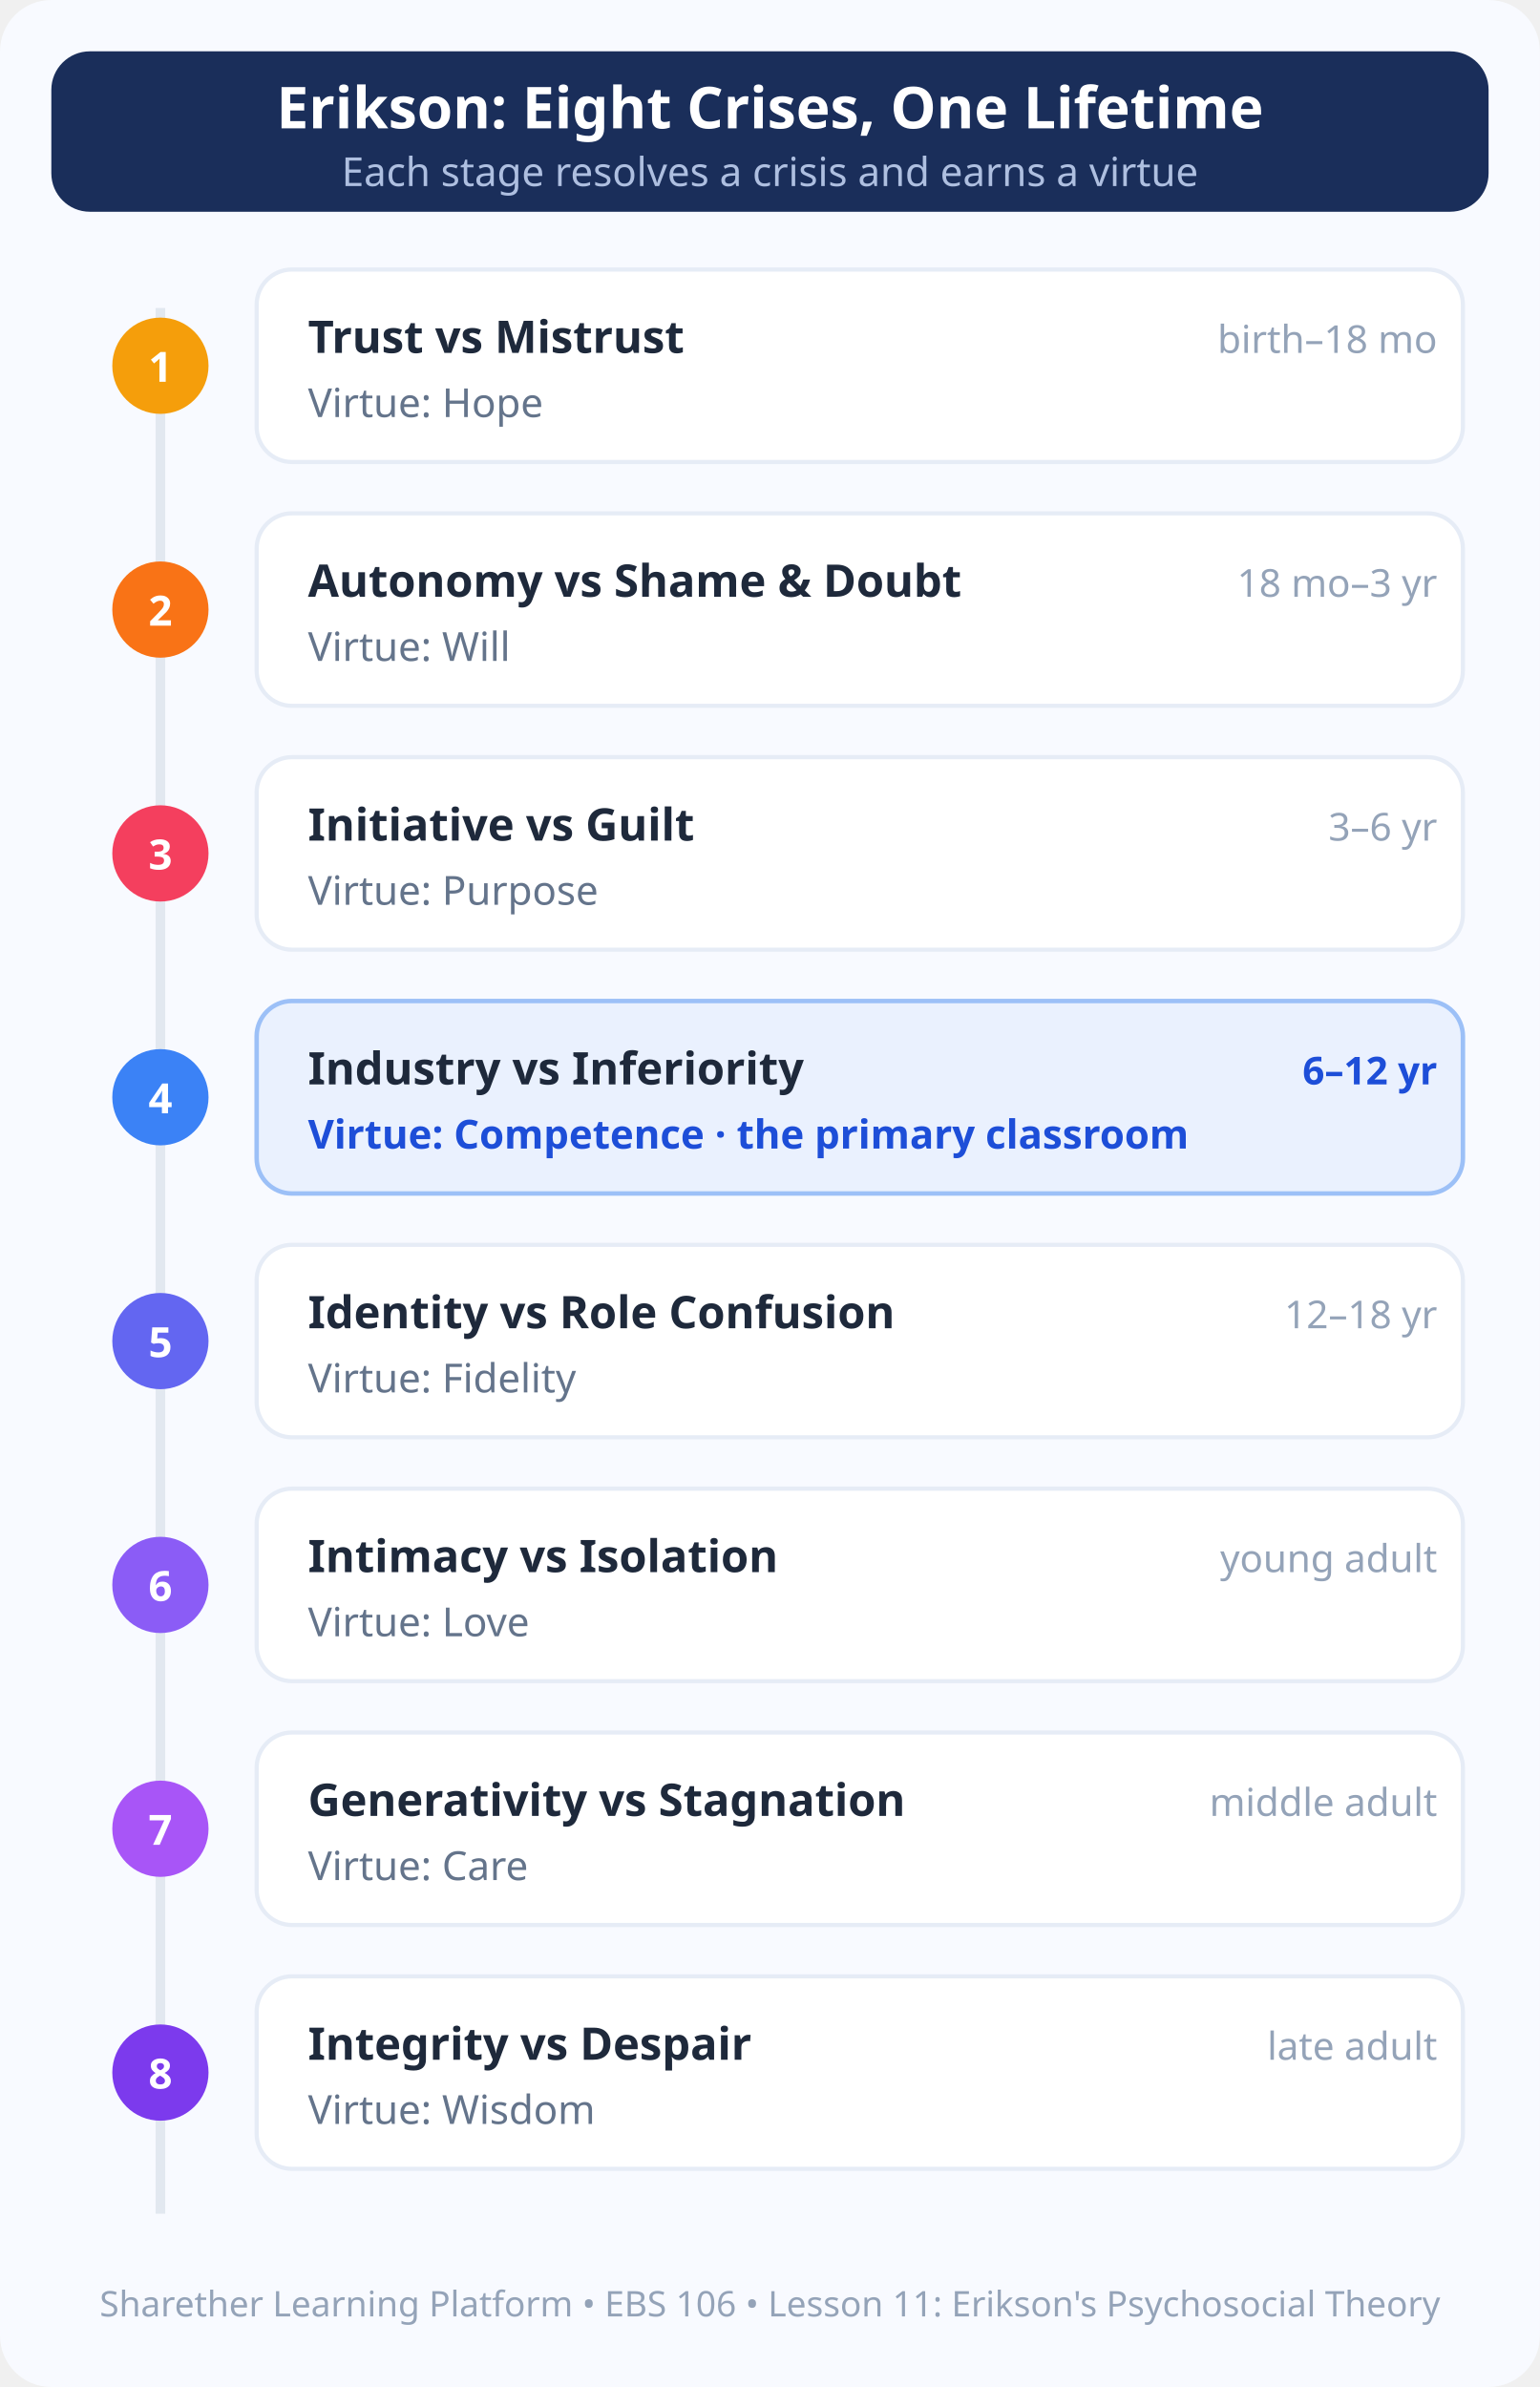
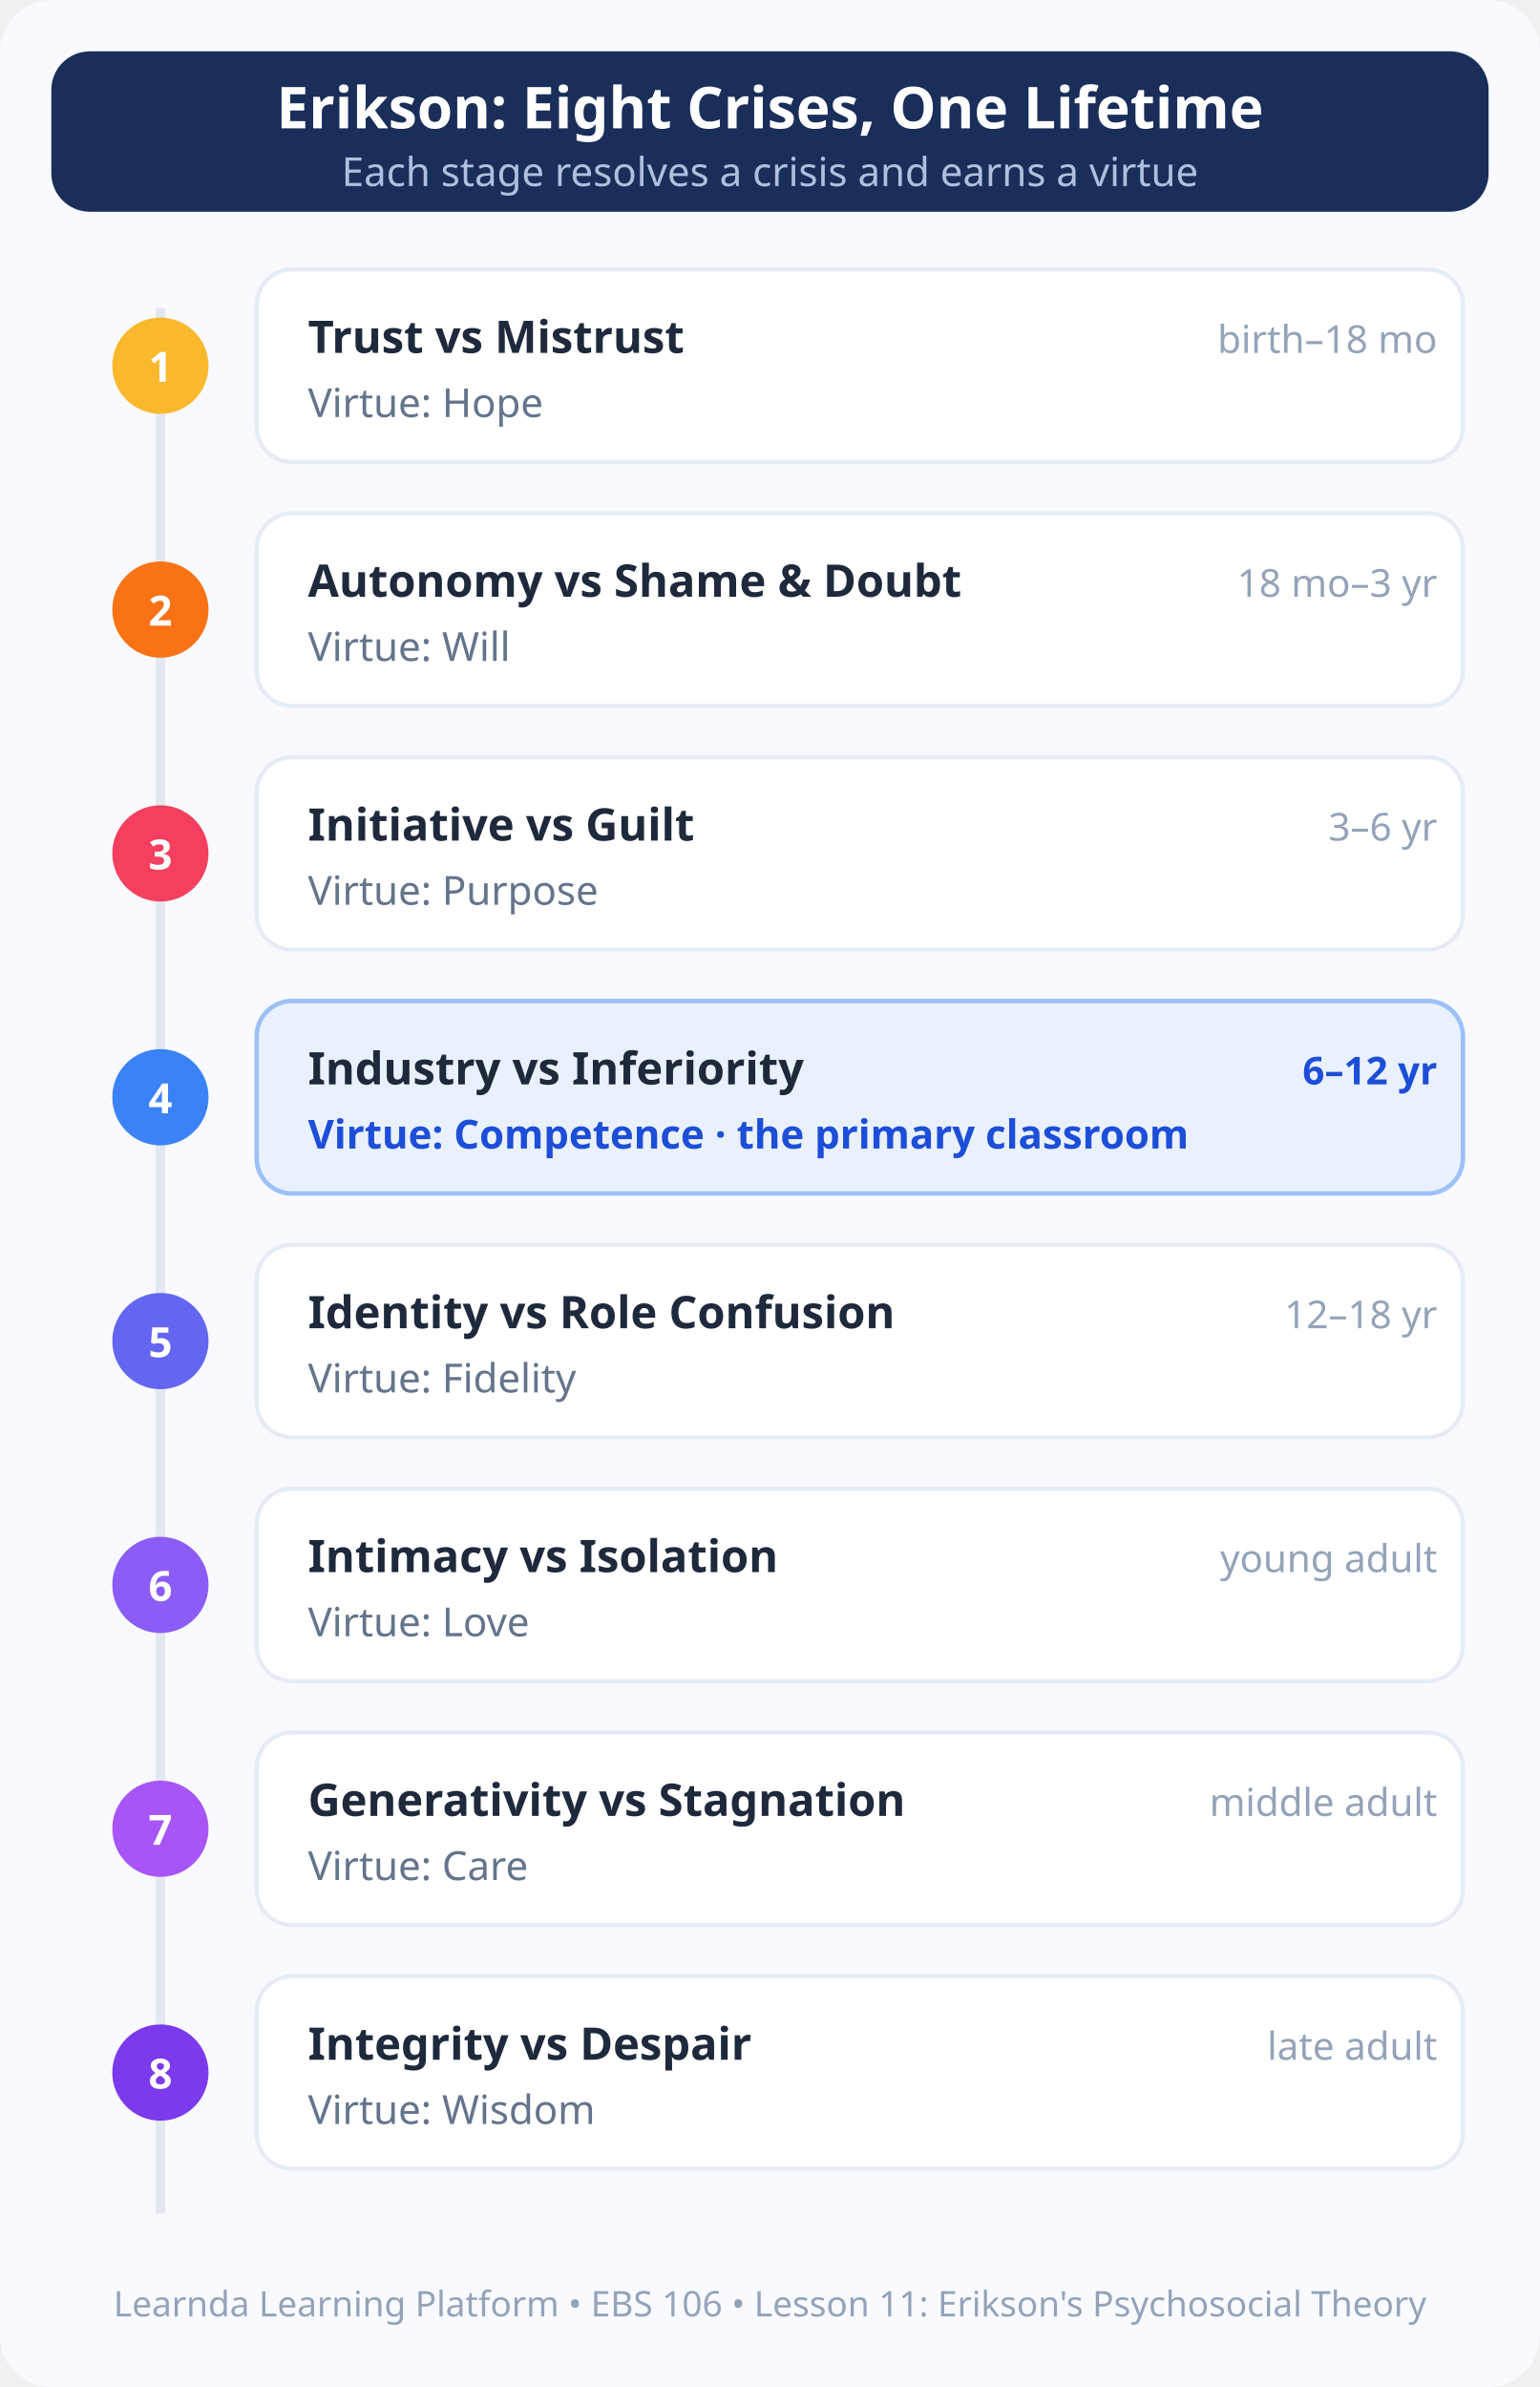
<svg xmlns="http://www.w3.org/2000/svg" viewBox="0 0 480 744" preserveAspectRatio="xMidYMid meet" role="img" aria-label="Erikson's eight psychosocial stages from birth to late adulthood, each a crisis with a virtue. Stage 4, Industry vs Inferiority, happens in the primary classroom.">
  <style>
    .er-title { font-family:'Segoe UI',system-ui,sans-serif; font-weight:700; }
    .er-body  { font-family:'Segoe UI',system-ui,sans-serif; }
    .stage { cursor:pointer; }
    .stage .ring { fill:none; opacity:0; transition:opacity .16s ease; }
    .stage:hover .ring, .stage.is-active .ring { opacity:1; }
  </style>
  <rect x="0" y="0" width="480" height="744" rx="16" fill="#f8faff" />
  <rect x="16" y="16" width="448" height="50" rx="12" fill="#1a2e5a" />
  <text class="er-title" x="240" y="40" text-anchor="middle" fill="#ffffff" font-size="18">Erikson: Eight Crises, One Lifetime</text>
  <text class="er-body" x="240" y="58" text-anchor="middle" fill="#aebfe0" font-size="12.5">Each stage resolves a crisis and earns a virtue</text>
  <line x1="50" y1="96" x2="50" y2="690" stroke="#e2e8f0" stroke-width="3" />
  <g class="stage" tabindex="0">
-     <rect class="ring" x="76" y="80" width="384" height="68" rx="12" stroke="#f59e0b" stroke-width="3" />
+     <rect class="ring" x="76" y="80" width="384" height="68" rx="12" stroke="#fab82c" stroke-width="3" />
    <rect x="80" y="84" width="376" height="60" rx="11" fill="#ffffff" stroke="#e6ecf6" stroke-width="1.3" />
-     <circle cx="50" cy="114" r="15" fill="#f59e0b" />
+     <circle cx="50" cy="114" r="15" fill="#fab82c" />
    <text class="er-title" x="50" y="119" text-anchor="middle" fill="#fff" font-size="13">1</text>
    <text class="er-title" x="96" y="110" fill="#1e293b" font-size="14">Trust vs Mistrust</text>
    <text class="er-body" x="96" y="130" fill="#64748b" font-size="12.5">Virtue: Hope</text>
    <text class="er-body" x="448" y="110" text-anchor="end" fill="#94a3b8" font-size="12">birth–18 mo</text>
  </g>
  <g class="stage" tabindex="0">
    <rect class="ring" x="76" y="156" width="384" height="68" rx="12" stroke="#f97316" stroke-width="3" />
    <rect x="80" y="160" width="376" height="60" rx="11" fill="#ffffff" stroke="#e6ecf6" stroke-width="1.3" />
    <circle cx="50" cy="190" r="15" fill="#f97316" />
    <text class="er-title" x="50" y="195" text-anchor="middle" fill="#fff" font-size="13">2</text>
    <text class="er-title" x="96" y="186" fill="#1e293b" font-size="14">Autonomy vs Shame &amp; Doubt</text>
    <text class="er-body" x="96" y="206" fill="#64748b" font-size="12.5">Virtue: Will</text>
    <text class="er-body" x="448" y="186" text-anchor="end" fill="#94a3b8" font-size="12">18 mo–3 yr</text>
  </g>
  <g class="stage" tabindex="0">
    <rect class="ring" x="76" y="232" width="384" height="68" rx="12" stroke="#f43f5e" stroke-width="3" />
    <rect x="80" y="236" width="376" height="60" rx="11" fill="#ffffff" stroke="#e6ecf6" stroke-width="1.3" />
    <circle cx="50" cy="266" r="15" fill="#f43f5e" />
    <text class="er-title" x="50" y="271" text-anchor="middle" fill="#fff" font-size="13">3</text>
    <text class="er-title" x="96" y="262" fill="#1e293b" font-size="14">Initiative vs Guilt</text>
    <text class="er-body" x="96" y="282" fill="#64748b" font-size="12.5">Virtue: Purpose</text>
    <text class="er-body" x="448" y="262" text-anchor="end" fill="#94a3b8" font-size="12">3–6 yr</text>
  </g>
  <g class="stage is-active" tabindex="0">
    <rect class="ring" x="76" y="308" width="384" height="68" rx="12" stroke="#3b82f6" stroke-width="3" />
    <rect x="80" y="312" width="376" height="60" rx="11" fill="#eaf1fe" stroke="#9cc0f7" stroke-width="1.4" />
    <circle cx="50" cy="342" r="15" fill="#3b82f6" />
    <text class="er-title" x="50" y="347" text-anchor="middle" fill="#fff" font-size="13">4</text>
    <text class="er-title" x="96" y="338" fill="#1e293b" font-size="14">Industry vs Inferiority</text>
    <text class="er-body" x="96" y="358" fill="#1d4ed8" font-size="12.5" font-weight="700">Virtue: Competence · the primary classroom</text>
    <text class="er-body" x="448" y="338" text-anchor="end" fill="#1d4ed8" font-size="12" font-weight="700">6–12 yr</text>
  </g>
  <g class="stage" tabindex="0">
    <rect class="ring" x="76" y="384" width="384" height="68" rx="12" stroke="#6366f1" stroke-width="3" />
    <rect x="80" y="388" width="376" height="60" rx="11" fill="#ffffff" stroke="#e6ecf6" stroke-width="1.3" />
    <circle cx="50" cy="418" r="15" fill="#6366f1" />
    <text class="er-title" x="50" y="423" text-anchor="middle" fill="#fff" font-size="13">5</text>
    <text class="er-title" x="96" y="414" fill="#1e293b" font-size="14">Identity vs Role Confusion</text>
    <text class="er-body" x="96" y="434" fill="#64748b" font-size="12.5">Virtue: Fidelity</text>
    <text class="er-body" x="448" y="414" text-anchor="end" fill="#94a3b8" font-size="12">12–18 yr</text>
  </g>
  <g class="stage" tabindex="0">
    <rect class="ring" x="76" y="460" width="384" height="68" rx="12" stroke="#8b5cf6" stroke-width="3" />
    <rect x="80" y="464" width="376" height="60" rx="11" fill="#ffffff" stroke="#e6ecf6" stroke-width="1.3" />
    <circle cx="50" cy="494" r="15" fill="#8b5cf6" />
    <text class="er-title" x="50" y="499" text-anchor="middle" fill="#fff" font-size="13">6</text>
    <text class="er-title" x="96" y="490" fill="#1e293b" font-size="14">Intimacy vs Isolation</text>
    <text class="er-body" x="96" y="510" fill="#64748b" font-size="12.5">Virtue: Love</text>
    <text class="er-body" x="448" y="490" text-anchor="end" fill="#94a3b8" font-size="12">young adult</text>
  </g>
  <g class="stage" tabindex="0">
    <rect class="ring" x="76" y="536" width="384" height="68" rx="12" stroke="#a855f7" stroke-width="3" />
    <rect x="80" y="540" width="376" height="60" rx="11" fill="#ffffff" stroke="#e6ecf6" stroke-width="1.3" />
    <circle cx="50" cy="570" r="15" fill="#a855f7" />
    <text class="er-title" x="50" y="575" text-anchor="middle" fill="#fff" font-size="13">7</text>
    <text class="er-title" x="96" y="566" fill="#1e293b" font-size="14">Generativity vs Stagnation</text>
    <text class="er-body" x="96" y="586" fill="#64748b" font-size="12.5">Virtue: Care</text>
    <text class="er-body" x="448" y="566" text-anchor="end" fill="#94a3b8" font-size="12">middle adult</text>
  </g>
  <g class="stage" tabindex="0">
    <rect class="ring" x="76" y="612" width="384" height="68" rx="12" stroke="#7c3aed" stroke-width="3" />
    <rect x="80" y="616" width="376" height="60" rx="11" fill="#ffffff" stroke="#e6ecf6" stroke-width="1.3" />
    <circle cx="50" cy="646" r="15" fill="#7c3aed" />
    <text class="er-title" x="50" y="651" text-anchor="middle" fill="#fff" font-size="13">8</text>
    <text class="er-title" x="96" y="642" fill="#1e293b" font-size="14">Integrity vs Despair</text>
    <text class="er-body" x="96" y="662" fill="#64748b" font-size="12.5">Virtue: Wisdom</text>
    <text class="er-body" x="448" y="642" text-anchor="end" fill="#94a3b8" font-size="12">late adult</text>
  </g>
-   <text class="er-body" x="240" y="722" text-anchor="middle" fill="#94a3b8" font-size="11">Sharether Learning Platform • EBS 106 • Lesson 11: Erikson's Psychosocial Theory</text>
+   <text class="er-body" x="240" y="722" text-anchor="middle" fill="#94a3b8" font-size="11">Learnda Learning Platform • EBS 106 • Lesson 11: Erikson's Psychosocial Theory</text>
</svg>
